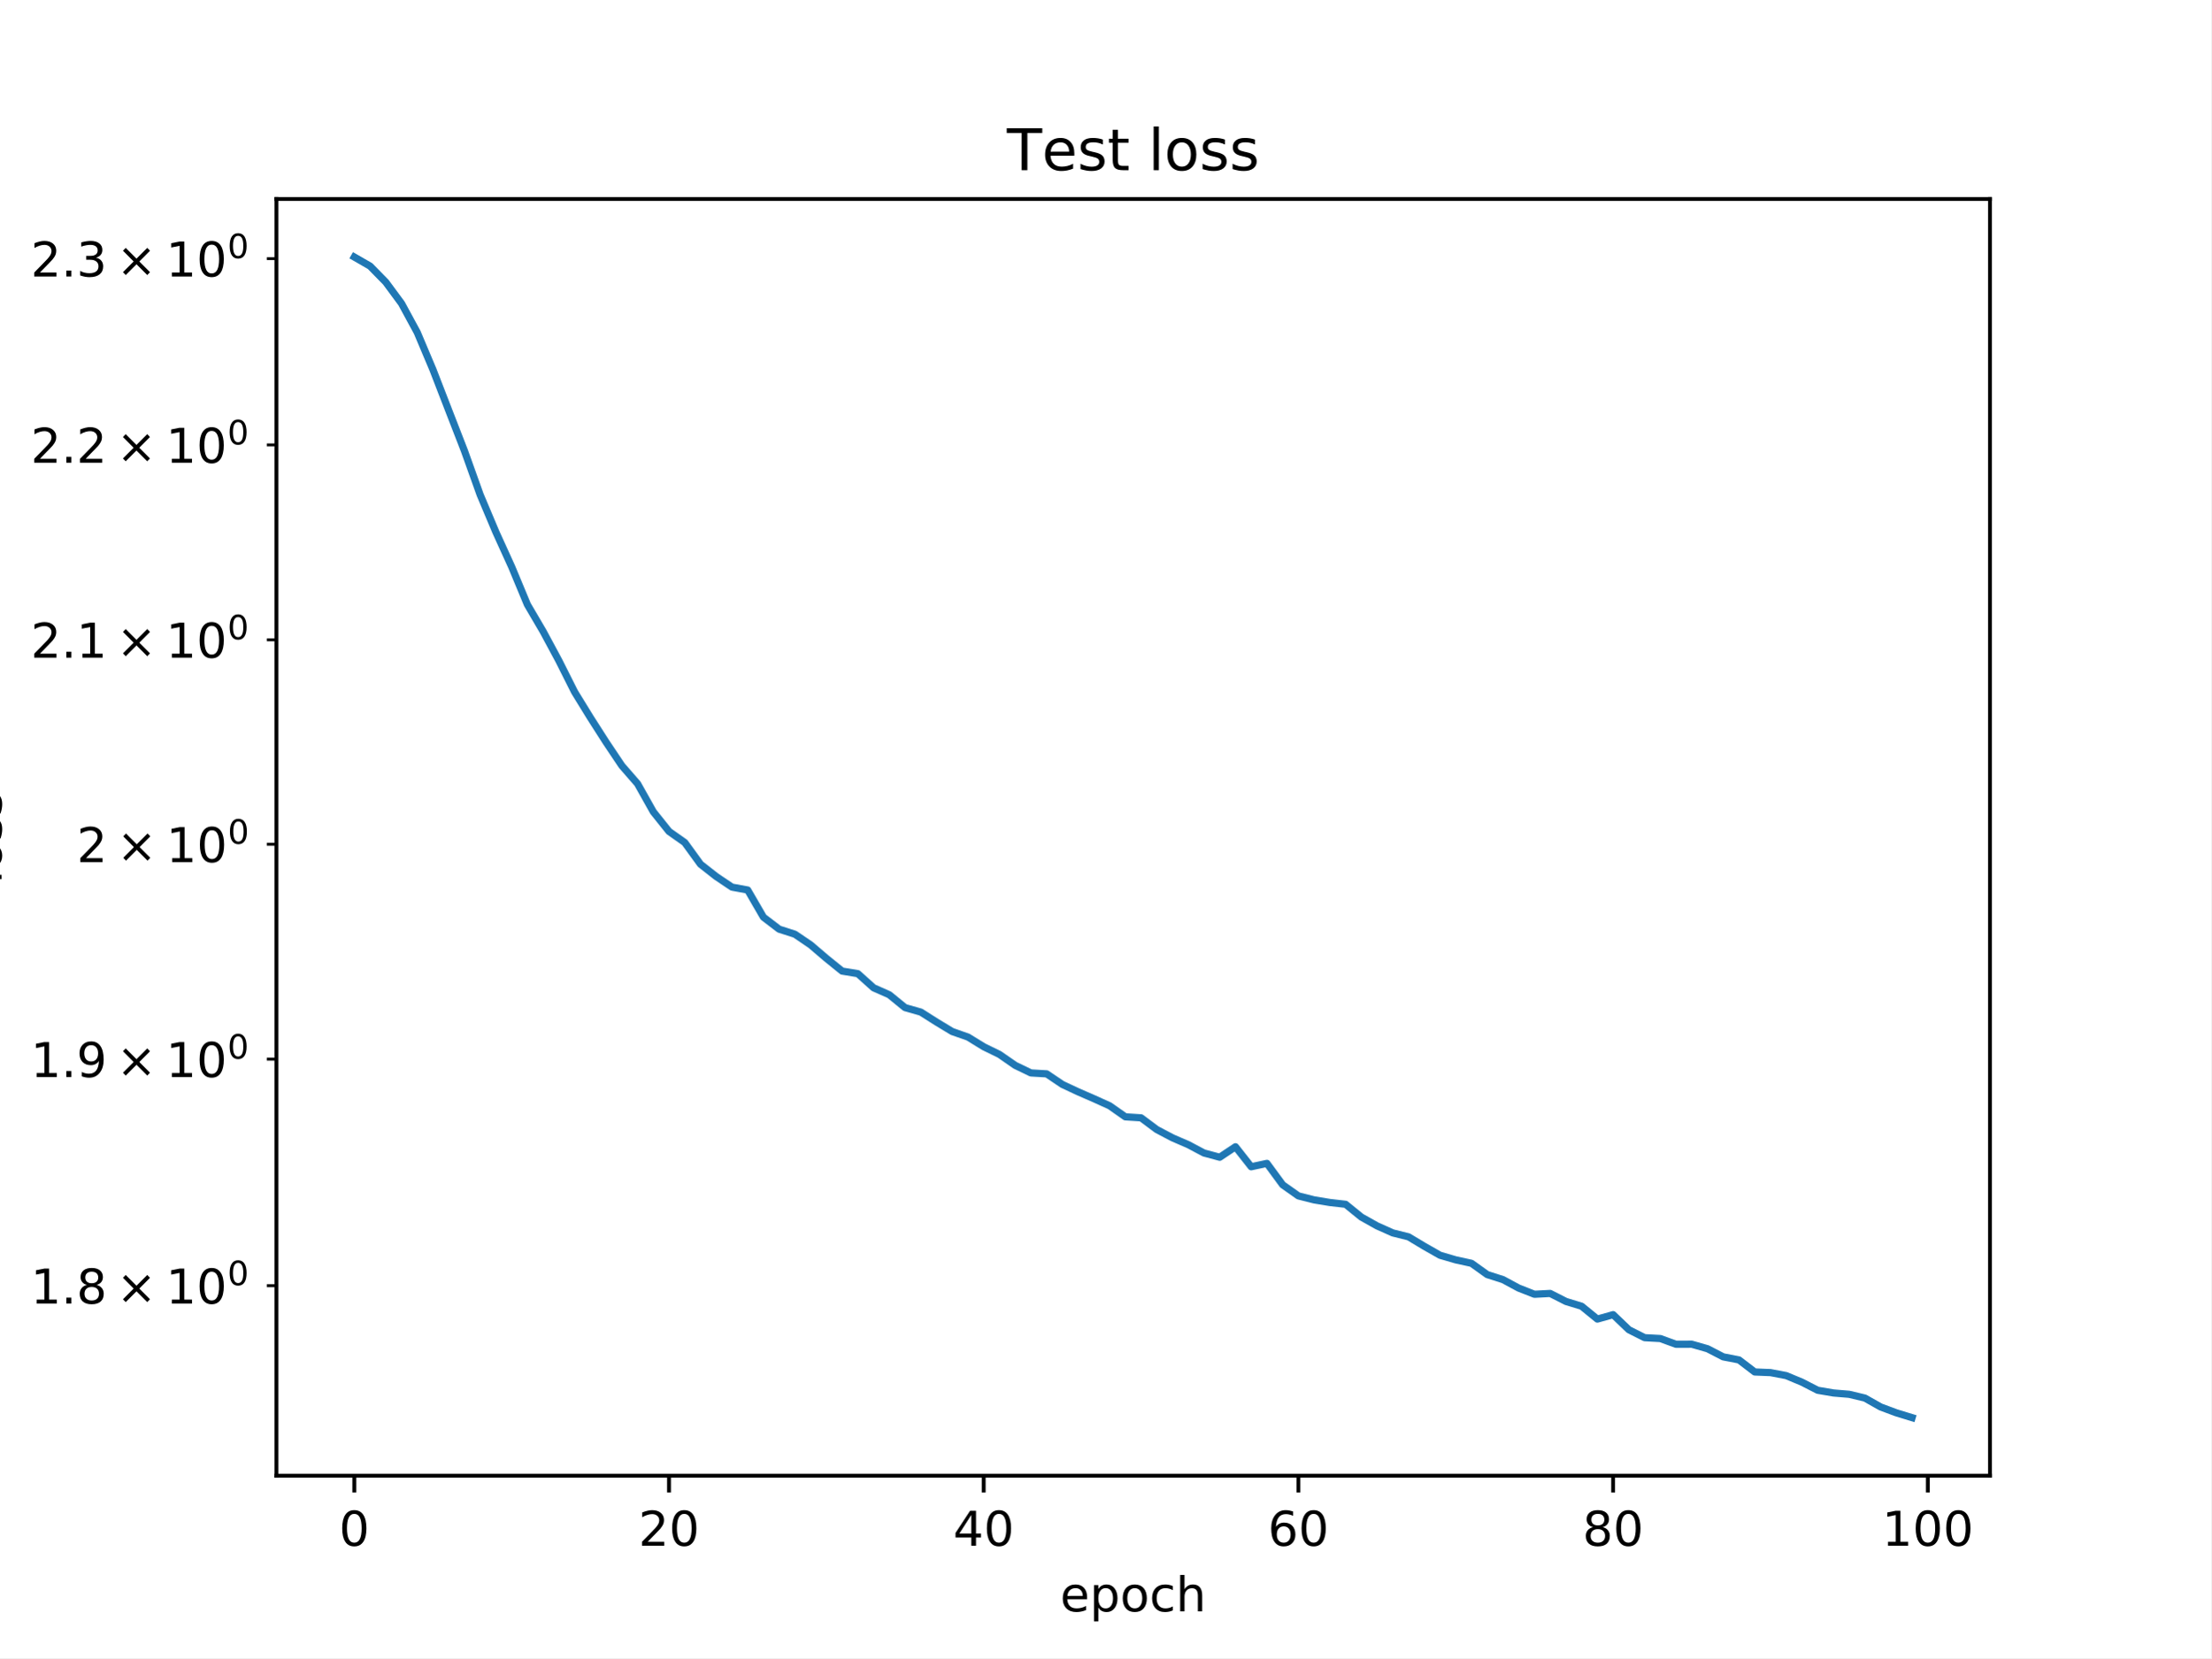
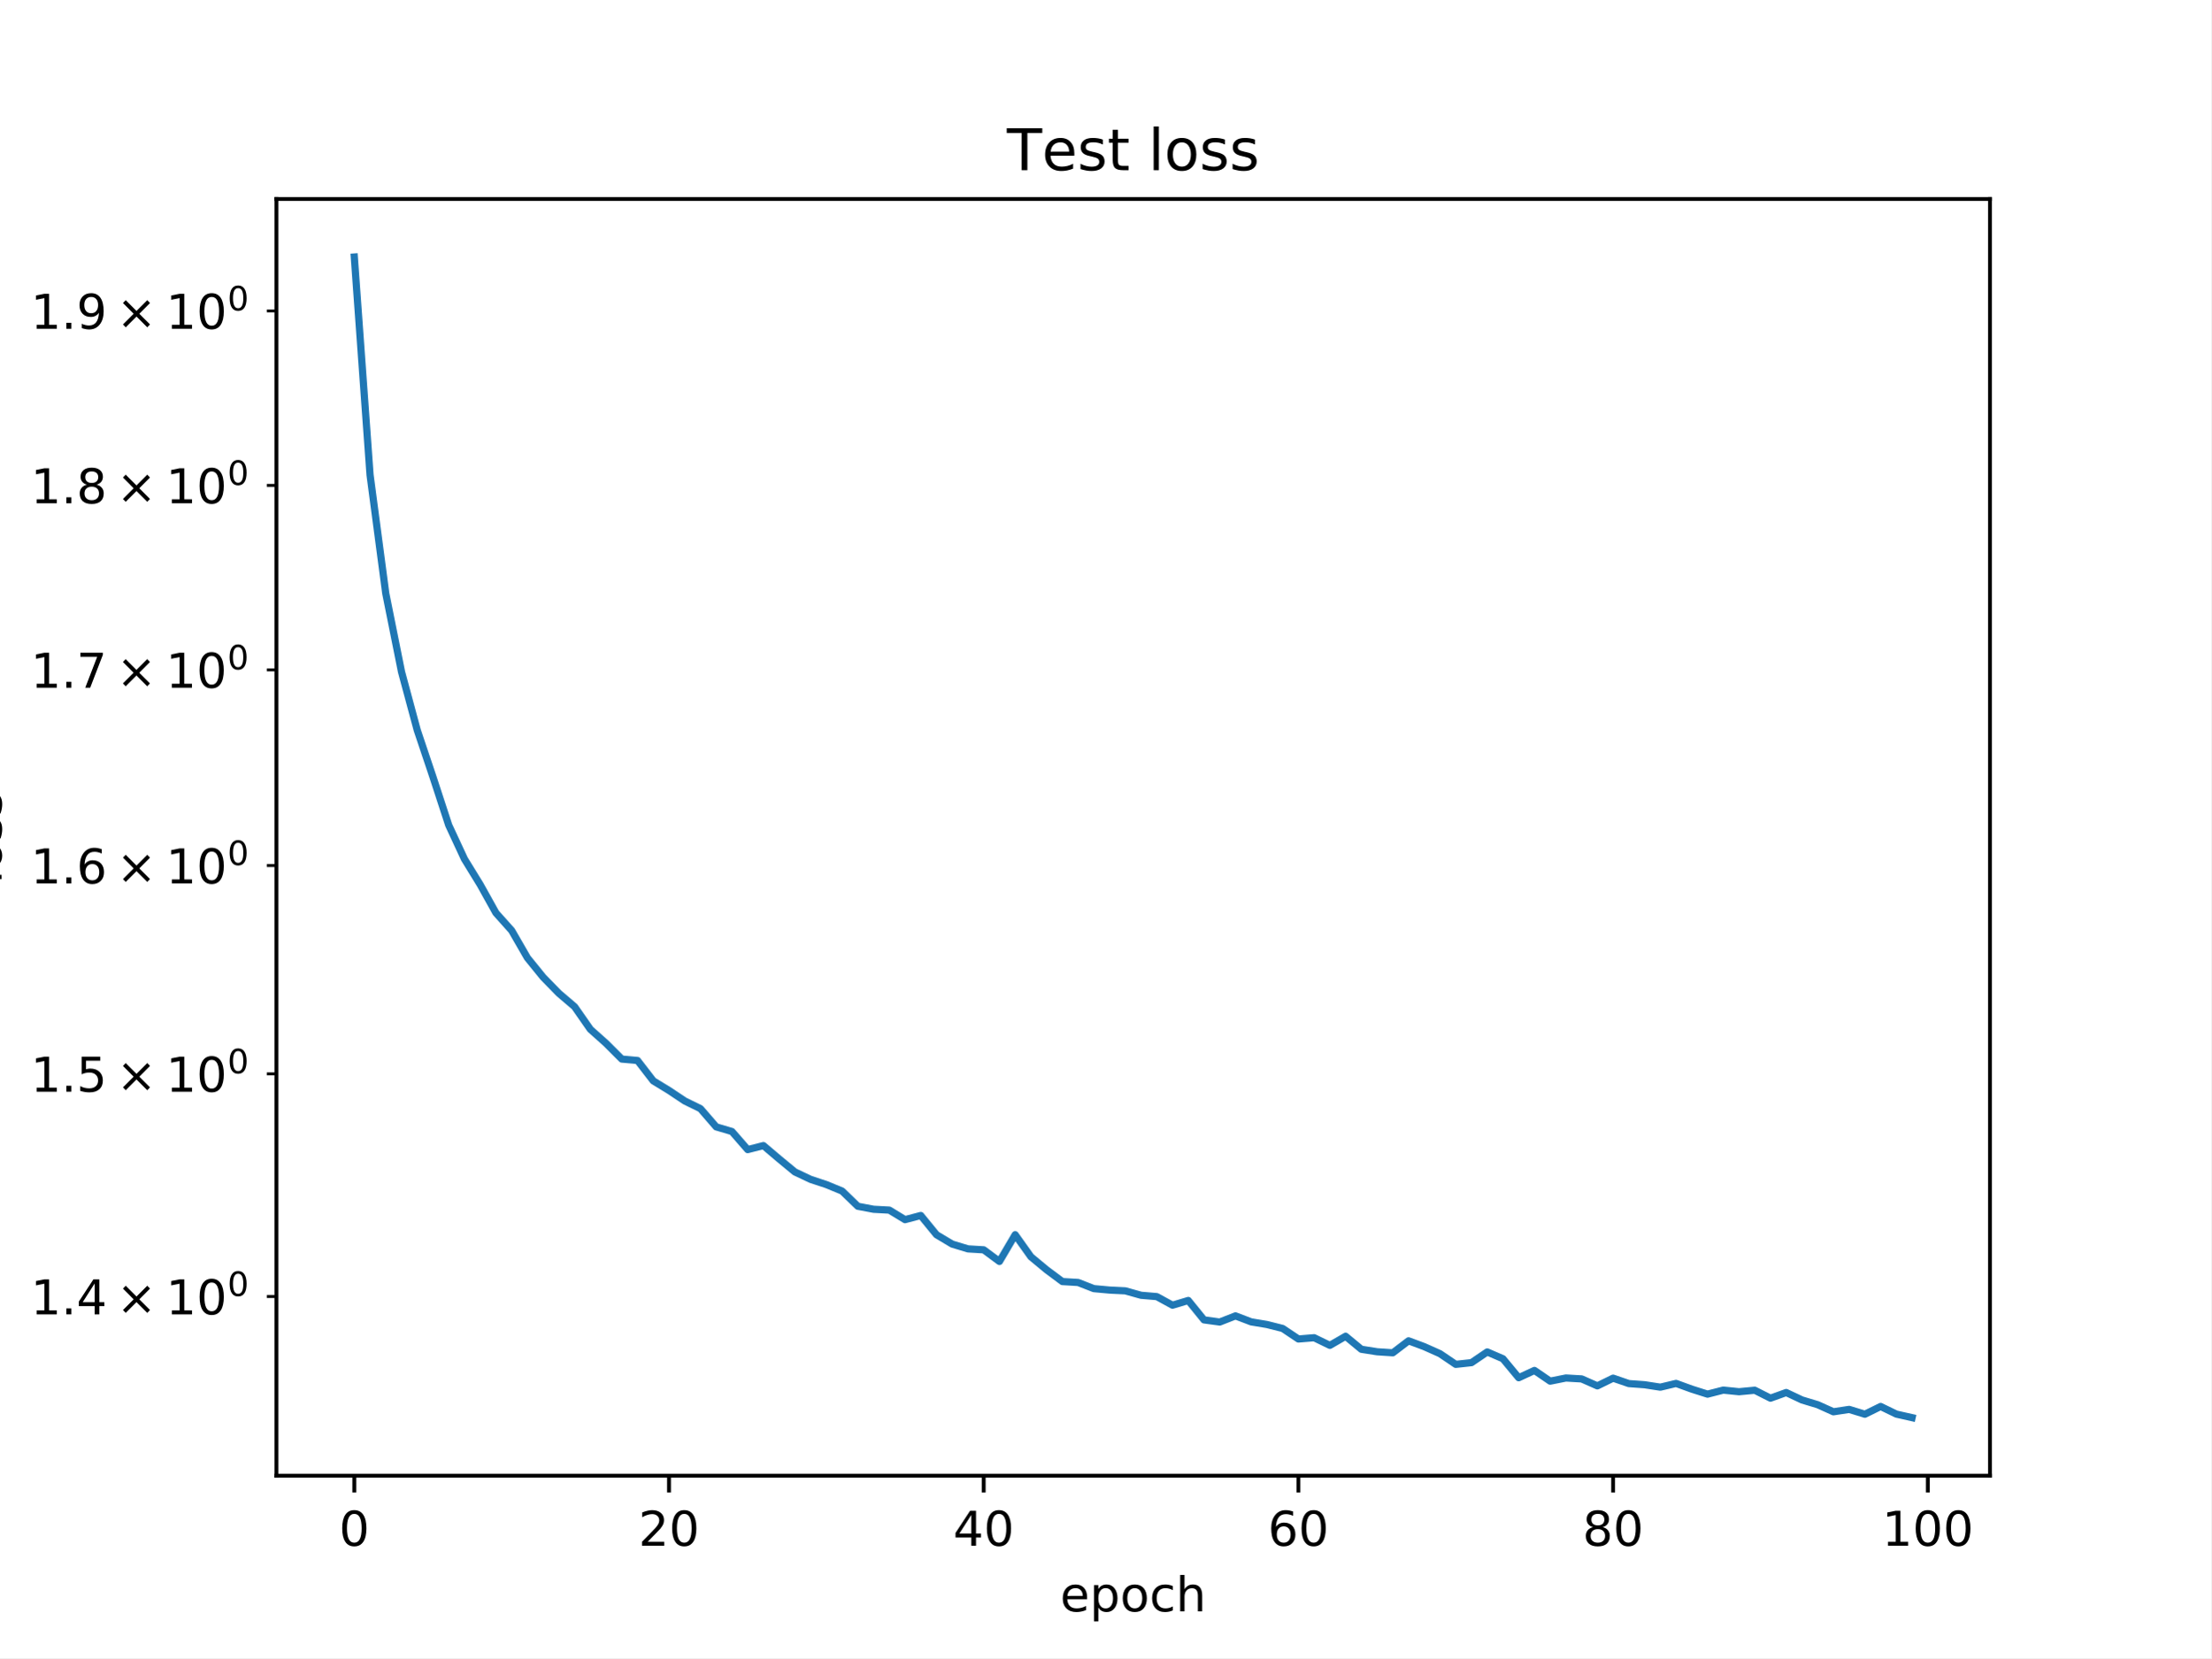
<svg xmlns="http://www.w3.org/2000/svg" xmlns:xlink="http://www.w3.org/1999/xlink" height="345.6pt" version="1.1" viewBox="0 0 460.8 345.6" width="460.8pt">
  <defs>
    <style type="text/css">
*{stroke-linecap:butt;stroke-linejoin:round;}
  </style>
  </defs>
  <g id="figure_1">
    <g id="patch_1">
      <path d="M 0 345.6  L 460.8 345.6  L 460.8 0  L 0 0  z " style="fill:#ffffff;" />
    </g>
    <g id="axes_1">
      <g id="patch_2">
        <path d="M 57.6 307.584  L 414.72 307.584  L 414.72 41.472  L 57.6 41.472  z " style="fill:#ffffff;" />
      </g>
      <g id="matplotlib.axis_1">
        <g id="xtick_1">
          <g id="line2d_1">
            <defs>
-               <path d="M 0 0  L 0 3.5  " id="m3b3597a48b" style="stroke:#000000;stroke-width:0.8;" />
-             </defs>
-             <g>
-               <use style="stroke:#000000;stroke-width:0.8;" x="73.833" xlink:href="#m3b3597a48b" y="307.584" />
+               <path d="M 0 0  L 0 3.5  " id="me130152d81" style="stroke:#000000;stroke-width:0.8;" />
+             </defs>
+             <g>
+               <use style="stroke:#000000;stroke-width:0.8;" x="73.833" xlink:href="#me130152d81" y="307.584" />
            </g>
          </g>
          <g id="text_1">
            <defs>
              <path d="M 31.781 66.406  Q 24.172 66.406 20.328 58.906  Q 16.5 51.422 16.5 36.375  Q 16.5 21.391 20.328 13.891  Q 24.172 6.391 31.781 6.391  Q 39.453 6.391 43.281 13.891  Q 47.125 21.391 47.125 36.375  Q 47.125 51.422 43.281 58.906  Q 39.453 66.406 31.781 66.406  z M 31.781 74.219  Q 44.047 74.219 50.516 64.516  Q 56.984 54.828 56.984 36.375  Q 56.984 17.969 50.516 8.266  Q 44.047 -1.422 31.781 -1.422  Q 19.531 -1.422 13.062 8.266  Q 6.594 17.969 6.594 36.375  Q 6.594 54.828 13.062 64.516  Q 19.531 74.219 31.781 74.219  z " id="DejaVuSans-48" />
            </defs>
            <g transform="translate(70.65148 322.1824)scale(0.1 -0.1)">
              <use xlink:href="#DejaVuSans-48" />
            </g>
          </g>
        </g>
        <g id="xtick_2">
          <g id="line2d_2">
            <g>
-               <use style="stroke:#000000;stroke-width:0.8;" x="139.42" xlink:href="#m3b3597a48b" y="307.584" />
+               <use style="stroke:#000000;stroke-width:0.8;" x="139.42" xlink:href="#me130152d81" y="307.584" />
            </g>
          </g>
          <g id="text_2">
            <defs>
              <path d="M 19.188 8.297  L 53.609 8.297  L 53.609 0  L 7.328 0  L 7.328 8.297  Q 12.938 14.109 22.625 23.891  Q 32.328 33.688 34.812 36.531  Q 39.547 41.844 41.422 45.531  Q 43.312 49.219 43.312 52.781  Q 43.312 58.594 39.234 62.25  Q 35.156 65.922 28.609 65.922  Q 23.969 65.922 18.812 64.312  Q 13.672 62.703 7.812 59.422  L 7.812 69.391  Q 13.766 71.781 18.938 73  Q 24.125 74.219 28.422 74.219  Q 39.75 74.219 46.484 68.547  Q 53.219 62.891 53.219 53.422  Q 53.219 48.922 51.531 44.891  Q 49.859 40.875 45.406 35.406  Q 44.188 33.984 37.641 27.219  Q 31.109 20.453 19.188 8.297  z " id="DejaVuSans-50" />
            </defs>
            <g transform="translate(133.057 322.1824)scale(0.1 -0.1)">
              <use xlink:href="#DejaVuSans-50" />
              <use x="63.623" xlink:href="#DejaVuSans-48" />
            </g>
          </g>
        </g>
        <g id="xtick_3">
          <g id="line2d_3">
            <g>
-               <use style="stroke:#000000;stroke-width:0.8;" x="205.006" xlink:href="#m3b3597a48b" y="307.584" />
+               <use style="stroke:#000000;stroke-width:0.8;" x="205.006" xlink:href="#me130152d81" y="307.584" />
            </g>
          </g>
          <g id="text_3">
            <defs>
              <path d="M 37.797 64.312  L 12.891 25.391  L 37.797 25.391  z M 35.203 72.906  L 47.609 72.906  L 47.609 25.391  L 58.016 25.391  L 58.016 17.188  L 47.609 17.188  L 47.609 0  L 37.797 0  L 37.797 17.188  L 4.891 17.188  L 4.891 26.703  z " id="DejaVuSans-52" />
            </defs>
            <g transform="translate(198.6438 322.1824)scale(0.1 -0.1)">
              <use xlink:href="#DejaVuSans-52" />
              <use x="63.623" xlink:href="#DejaVuSans-48" />
            </g>
          </g>
        </g>
        <g id="xtick_4">
          <g id="line2d_4">
            <g>
-               <use style="stroke:#000000;stroke-width:0.8;" x="270.593" xlink:href="#m3b3597a48b" y="307.584" />
+               <use style="stroke:#000000;stroke-width:0.8;" x="270.593" xlink:href="#me130152d81" y="307.584" />
            </g>
          </g>
          <g id="text_4">
            <defs>
              <path d="M 33.016 40.375  Q 26.375 40.375 22.484 35.828  Q 18.609 31.297 18.609 23.391  Q 18.609 15.531 22.484 10.953  Q 26.375 6.391 33.016 6.391  Q 39.656 6.391 43.531 10.953  Q 47.406 15.531 47.406 23.391  Q 47.406 31.297 43.531 35.828  Q 39.656 40.375 33.016 40.375  z M 52.594 71.297  L 52.594 62.312  Q 48.875 64.062 45.094 64.984  Q 41.312 65.922 37.594 65.922  Q 27.828 65.922 22.672 59.328  Q 17.531 52.734 16.797 39.406  Q 19.672 43.656 24.016 45.922  Q 28.375 48.188 33.594 48.188  Q 44.578 48.188 50.953 41.516  Q 57.328 34.859 57.328 23.391  Q 57.328 12.156 50.688 5.359  Q 44.047 -1.422 33.016 -1.422  Q 20.359 -1.422 13.672 8.266  Q 6.984 17.969 6.984 36.375  Q 6.984 53.656 15.188 63.938  Q 23.391 74.219 37.203 74.219  Q 40.922 74.219 44.703 73.484  Q 48.484 72.75 52.594 71.297  z " id="DejaVuSans-54" />
            </defs>
            <g transform="translate(264.2306 322.1824)scale(0.1 -0.1)">
              <use xlink:href="#DejaVuSans-54" />
              <use x="63.623" xlink:href="#DejaVuSans-48" />
            </g>
          </g>
        </g>
        <g id="xtick_5">
          <g id="line2d_5">
            <g>
-               <use style="stroke:#000000;stroke-width:0.8;" x="336.18" xlink:href="#m3b3597a48b" y="307.584" />
+               <use style="stroke:#000000;stroke-width:0.8;" x="336.18" xlink:href="#me130152d81" y="307.584" />
            </g>
          </g>
          <g id="text_5">
            <defs>
              <path d="M 31.781 34.625  Q 24.75 34.625 20.719 30.859  Q 16.703 27.094 16.703 20.516  Q 16.703 13.922 20.719 10.156  Q 24.75 6.391 31.781 6.391  Q 38.812 6.391 42.859 10.172  Q 46.922 13.969 46.922 20.516  Q 46.922 27.094 42.891 30.859  Q 38.875 34.625 31.781 34.625  z M 21.922 38.812  Q 15.578 40.375 12.031 44.719  Q 8.5 49.078 8.5 55.328  Q 8.5 64.062 14.719 69.141  Q 20.953 74.219 31.781 74.219  Q 42.672 74.219 48.875 69.141  Q 55.078 64.062 55.078 55.328  Q 55.078 49.078 51.531 44.719  Q 48 40.375 41.703 38.812  Q 48.828 37.156 52.797 32.312  Q 56.781 27.484 56.781 20.516  Q 56.781 9.906 50.312 4.234  Q 43.844 -1.422 31.781 -1.422  Q 19.734 -1.422 13.25 4.234  Q 6.781 9.906 6.781 20.516  Q 6.781 27.484 10.781 32.312  Q 14.797 37.156 21.922 38.812  z M 18.312 54.391  Q 18.312 48.734 21.844 45.562  Q 25.391 42.391 31.781 42.391  Q 38.141 42.391 41.719 45.562  Q 45.312 48.734 45.312 54.391  Q 45.312 60.062 41.719 63.234  Q 38.141 66.406 31.781 66.406  Q 25.391 66.406 21.844 63.234  Q 18.312 60.062 18.312 54.391  z " id="DejaVuSans-56" />
            </defs>
            <g transform="translate(329.8173 322.1824)scale(0.1 -0.1)">
              <use xlink:href="#DejaVuSans-56" />
              <use x="63.623" xlink:href="#DejaVuSans-48" />
            </g>
          </g>
        </g>
        <g id="xtick_6">
          <g id="line2d_6">
            <g>
-               <use style="stroke:#000000;stroke-width:0.8;" x="401.767" xlink:href="#m3b3597a48b" y="307.584" />
+               <use style="stroke:#000000;stroke-width:0.8;" x="401.767" xlink:href="#me130152d81" y="307.584" />
            </g>
          </g>
          <g id="text_6">
            <defs>
              <path d="M 12.406 8.297  L 28.516 8.297  L 28.516 63.922  L 10.984 60.406  L 10.984 69.391  L 28.422 72.906  L 38.281 72.906  L 38.281 8.297  L 54.391 8.297  L 54.391 0  L 12.406 0  z " id="DejaVuSans-49" />
            </defs>
            <g transform="translate(392.2229 322.1824)scale(0.1 -0.1)">
              <use xlink:href="#DejaVuSans-49" />
              <use x="63.623" xlink:href="#DejaVuSans-48" />
              <use x="127.246" xlink:href="#DejaVuSans-48" />
            </g>
          </g>
        </g>
        <g id="text_7">
          <defs>
            <path d="M 56.203 29.594  L 56.203 25.203  L 14.891 25.203  Q 15.484 15.922 20.484 11.062  Q 25.484 6.203 34.422 6.203  Q 39.594 6.203 44.453 7.469  Q 49.312 8.734 54.109 11.281  L 54.109 2.781  Q 49.266 0.734 44.188 -0.344  Q 39.109 -1.422 33.891 -1.422  Q 20.797 -1.422 13.156 6.188  Q 5.516 13.812 5.516 26.812  Q 5.516 40.234 12.766 48.109  Q 20.016 56 32.328 56  Q 43.359 56 49.781 48.891  Q 56.203 41.797 56.203 29.594  z M 47.219 32.234  Q 47.125 39.594 43.094 43.984  Q 39.062 48.391 32.422 48.391  Q 24.906 48.391 20.391 44.141  Q 15.875 39.891 15.188 32.172  z " id="DejaVuSans-101" />
            <path d="M 18.109 8.203  L 18.109 -20.797  L 9.078 -20.797  L 9.078 54.688  L 18.109 54.688  L 18.109 46.391  Q 20.953 51.266 25.266 53.625  Q 29.594 56 35.594 56  Q 45.562 56 51.781 48.094  Q 58.016 40.188 58.016 27.297  Q 58.016 14.406 51.781 6.484  Q 45.562 -1.422 35.594 -1.422  Q 29.594 -1.422 25.266 0.953  Q 20.953 3.328 18.109 8.203  z M 48.688 27.297  Q 48.688 37.203 44.609 42.844  Q 40.531 48.484 33.406 48.484  Q 26.266 48.484 22.188 42.844  Q 18.109 37.203 18.109 27.297  Q 18.109 17.391 22.188 11.75  Q 26.266 6.109 33.406 6.109  Q 40.531 6.109 44.609 11.75  Q 48.688 17.391 48.688 27.297  z " id="DejaVuSans-112" />
            <path d="M 30.609 48.391  Q 23.391 48.391 19.188 42.75  Q 14.984 37.109 14.984 27.297  Q 14.984 17.484 19.156 11.844  Q 23.344 6.203 30.609 6.203  Q 37.797 6.203 41.984 11.859  Q 46.188 17.531 46.188 27.297  Q 46.188 37.016 41.984 42.703  Q 37.797 48.391 30.609 48.391  z M 30.609 56  Q 42.328 56 49.016 48.375  Q 55.719 40.766 55.719 27.297  Q 55.719 13.875 49.016 6.219  Q 42.328 -1.422 30.609 -1.422  Q 18.844 -1.422 12.172 6.219  Q 5.516 13.875 5.516 27.297  Q 5.516 40.766 12.172 48.375  Q 18.844 56 30.609 56  z " id="DejaVuSans-111" />
            <path d="M 48.781 52.594  L 48.781 44.188  Q 44.969 46.297 41.141 47.344  Q 37.312 48.391 33.406 48.391  Q 24.656 48.391 19.812 42.844  Q 14.984 37.312 14.984 27.297  Q 14.984 17.281 19.812 11.734  Q 24.656 6.203 33.406 6.203  Q 37.312 6.203 41.141 7.25  Q 44.969 8.297 48.781 10.406  L 48.781 2.094  Q 45.016 0.344 40.984 -0.531  Q 36.969 -1.422 32.422 -1.422  Q 20.062 -1.422 12.781 6.344  Q 5.516 14.109 5.516 27.297  Q 5.516 40.672 12.859 48.328  Q 20.219 56 33.016 56  Q 37.156 56 41.109 55.141  Q 45.062 54.297 48.781 52.594  z " id="DejaVuSans-99" />
            <path d="M 54.891 33.016  L 54.891 0  L 45.906 0  L 45.906 32.719  Q 45.906 40.484 42.875 44.328  Q 39.844 48.188 33.797 48.188  Q 26.516 48.188 22.312 43.547  Q 18.109 38.922 18.109 30.906  L 18.109 0  L 9.078 0  L 9.078 75.984  L 18.109 75.984  L 18.109 46.188  Q 21.344 51.125 25.703 53.562  Q 30.078 56 35.797 56  Q 45.219 56 50.047 50.172  Q 54.891 44.344 54.891 33.016  z " id="DejaVuSans-104" />
          </defs>
          <g transform="translate(220.9319 335.8606)scale(0.1 -0.1)">
            <use xlink:href="#DejaVuSans-101" />
            <use x="61.523" xlink:href="#DejaVuSans-112" />
            <use x="125" xlink:href="#DejaVuSans-111" />
            <use x="186.182" xlink:href="#DejaVuSans-99" />
            <use x="241.162" xlink:href="#DejaVuSans-104" />
          </g>
        </g>
      </g>
      <g id="matplotlib.axis_2">
        <g id="ytick_1">
          <g id="line2d_7">
            <defs>
-               <path d="M 0 0  L -2 0  " id="me93cafc146" style="stroke:#000000;stroke-width:0.6;" />
-             </defs>
-             <g>
-               <use style="stroke:#000000;stroke-width:0.6;" x="57.6" xlink:href="#me93cafc146" y="267.986" />
+               <path d="M 0 0  L -2 0  " id="me485b22b18" style="stroke:#000000;stroke-width:0.6;" />
+             </defs>
+             <g>
+               <use style="stroke:#000000;stroke-width:0.6;" x="57.6" xlink:href="#me485b22b18" y="270.233" />
            </g>
          </g>
          <g id="text_8">
            <defs>
              <path d="M 10.688 12.406  L 21 12.406  L 21 0  L 10.688 0  z " id="DejaVuSans-46" />
              <path d="M 70.125 53.719  L 47.797 31.297  L 70.125 8.984  L 64.312 3.078  L 41.891 25.484  L 19.484 3.078  L 13.719 8.984  L 35.984 31.297  L 13.719 53.719  L 19.484 59.625  L 41.891 37.203  L 64.312 59.625  z " id="DejaVuSans-215" />
            </defs>
-             <g transform="translate(6.4 271.7849)scale(0.1 -0.1)">
+             <g transform="translate(6.4 274.0321)scale(0.1 -0.1)">
+               <use transform="translate(0 0.765625)" xlink:href="#DejaVuSans-49" />
+               <use transform="translate(63.62305 0.765625)" xlink:href="#DejaVuSans-46" />
+               <use transform="translate(95.41016 0.765625)" xlink:href="#DejaVuSans-52" />
+               <use transform="translate(178.5156 0.765625)" xlink:href="#DejaVuSans-215" />
+               <use transform="translate(281.7871 0.765625)" xlink:href="#DejaVuSans-49" />
+               <use transform="translate(345.4102 0.765625)" xlink:href="#DejaVuSans-48" />
+               <use transform="translate(409.9902 39.04688)scale(0.7)" xlink:href="#DejaVuSans-48" />
+             </g>
+           </g>
+         </g>
+         <g id="ytick_2">
+           <g id="line2d_8">
+             <g>
+               <use style="stroke:#000000;stroke-width:0.6;" x="57.6" xlink:href="#me485b22b18" y="223.821" />
+             </g>
+           </g>
+           <g id="text_9">
+             <defs>
+               <path d="M 10.797 72.906  L 49.516 72.906  L 49.516 64.594  L 19.828 64.594  L 19.828 46.734  Q 21.969 47.469 24.109 47.828  Q 26.266 48.188 28.422 48.188  Q 40.625 48.188 47.75 41.5  Q 54.891 34.812 54.891 23.391  Q 54.891 11.625 47.562 5.094  Q 40.234 -1.422 26.906 -1.422  Q 22.312 -1.422 17.547 -0.641  Q 12.797 0.141 7.719 1.703  L 7.719 11.625  Q 12.109 9.234 16.797 8.062  Q 21.484 6.891 26.703 6.891  Q 35.156 6.891 40.078 11.328  Q 45.016 15.766 45.016 23.391  Q 45.016 31 40.078 35.438  Q 35.156 39.891 26.703 39.891  Q 22.75 39.891 18.812 39.016  Q 14.891 38.141 10.797 36.281  z " id="DejaVuSans-53" />
+             </defs>
+             <g transform="translate(6.4 227.62)scale(0.1 -0.1)">
+               <use transform="translate(0 0.765625)" xlink:href="#DejaVuSans-49" />
+               <use transform="translate(63.62305 0.765625)" xlink:href="#DejaVuSans-46" />
+               <use transform="translate(95.41016 0.765625)" xlink:href="#DejaVuSans-53" />
+               <use transform="translate(178.5156 0.765625)" xlink:href="#DejaVuSans-215" />
+               <use transform="translate(281.7871 0.765625)" xlink:href="#DejaVuSans-49" />
+               <use transform="translate(345.4102 0.765625)" xlink:href="#DejaVuSans-48" />
+               <use transform="translate(409.9902 39.04688)scale(0.7)" xlink:href="#DejaVuSans-48" />
+             </g>
+           </g>
+         </g>
+         <g id="ytick_3">
+           <g id="line2d_9">
+             <g>
+               <use style="stroke:#000000;stroke-width:0.6;" x="57.6" xlink:href="#me485b22b18" y="180.405" />
+             </g>
+           </g>
+           <g id="text_10">
+             <g transform="translate(6.4 184.2043)scale(0.1 -0.1)">
+               <use transform="translate(0 0.765625)" xlink:href="#DejaVuSans-49" />
+               <use transform="translate(63.62305 0.765625)" xlink:href="#DejaVuSans-46" />
+               <use transform="translate(95.41016 0.765625)" xlink:href="#DejaVuSans-54" />
+               <use transform="translate(178.5156 0.765625)" xlink:href="#DejaVuSans-215" />
+               <use transform="translate(281.7871 0.765625)" xlink:href="#DejaVuSans-49" />
+               <use transform="translate(345.4102 0.765625)" xlink:href="#DejaVuSans-48" />
+               <use transform="translate(409.9902 39.04688)scale(0.7)" xlink:href="#DejaVuSans-48" />
+             </g>
+           </g>
+         </g>
+         <g id="ytick_4">
+           <g id="line2d_10">
+             <g>
+               <use style="stroke:#000000;stroke-width:0.6;" x="57.6" xlink:href="#me485b22b18" y="139.622" />
+             </g>
+           </g>
+           <g id="text_11">
+             <defs>
+               <path d="M 8.203 72.906  L 55.078 72.906  L 55.078 68.703  L 28.609 0  L 18.312 0  L 43.219 64.594  L 8.203 64.594  z " id="DejaVuSans-55" />
+             </defs>
+             <g transform="translate(6.4 143.4216)scale(0.1 -0.1)">
+               <use transform="translate(0 0.765625)" xlink:href="#DejaVuSans-49" />
+               <use transform="translate(63.62305 0.765625)" xlink:href="#DejaVuSans-46" />
+               <use transform="translate(95.30078 0.765625)" xlink:href="#DejaVuSans-55" />
+               <use transform="translate(178.4062 0.765625)" xlink:href="#DejaVuSans-215" />
+               <use transform="translate(281.6777 0.765625)" xlink:href="#DejaVuSans-49" />
+               <use transform="translate(345.3008 0.765625)" xlink:href="#DejaVuSans-48" />
+               <use transform="translate(409.8809 39.04688)scale(0.7)" xlink:href="#DejaVuSans-48" />
+             </g>
+           </g>
+         </g>
+         <g id="ytick_5">
+           <g id="line2d_11">
+             <g>
+               <use style="stroke:#000000;stroke-width:0.6;" x="57.6" xlink:href="#me485b22b18" y="101.171" />
+             </g>
+           </g>
+           <g id="text_12">
+             <g transform="translate(6.4 104.9706)scale(0.1 -0.1)">
              <use transform="translate(0 0.765625)" xlink:href="#DejaVuSans-49" />
              <use transform="translate(63.62305 0.765625)" xlink:href="#DejaVuSans-46" />
              <use transform="translate(95.37891 0.765625)" xlink:href="#DejaVuSans-56" />
              <use transform="translate(178.4844 0.765625)" xlink:href="#DejaVuSans-215" />
              <use transform="translate(281.7559 0.765625)" xlink:href="#DejaVuSans-49" />
              <use transform="translate(345.3789 0.765625)" xlink:href="#DejaVuSans-48" />
              <use transform="translate(409.959 39.04688)scale(0.7)" xlink:href="#DejaVuSans-48" />
            </g>
          </g>
        </g>
-         <g id="ytick_2">
-           <g id="line2d_8">
-             <g>
-               <use style="stroke:#000000;stroke-width:0.6;" x="57.6" xlink:href="#me93cafc146" y="220.765" />
-             </g>
-           </g>
-           <g id="text_9">
-             <defs>
-               <path d="M 10.984 1.516  L 10.984 10.5  Q 14.703 8.734 18.5 7.812  Q 22.312 6.891 25.984 6.891  Q 35.75 6.891 40.891 13.453  Q 46.047 20.016 46.781 33.406  Q 43.953 29.203 39.594 26.953  Q 35.25 24.703 29.984 24.703  Q 19.047 24.703 12.672 31.312  Q 6.297 37.938 6.297 49.422  Q 6.297 60.641 12.938 67.422  Q 19.578 74.219 30.609 74.219  Q 43.266 74.219 49.922 64.516  Q 56.594 54.828 56.594 36.375  Q 56.594 19.141 48.406 8.859  Q 40.234 -1.422 26.422 -1.422  Q 22.703 -1.422 18.891 -0.688  Q 15.094 0.047 10.984 1.516  z M 30.609 32.422  Q 37.25 32.422 41.125 36.953  Q 45.016 41.5 45.016 49.422  Q 45.016 57.281 41.125 61.844  Q 37.25 66.406 30.609 66.406  Q 23.969 66.406 20.094 61.844  Q 16.219 57.281 16.219 49.422  Q 16.219 41.5 20.094 36.953  Q 23.969 32.422 30.609 32.422  z " id="DejaVuSans-57" />
-             </defs>
-             <g transform="translate(6.4 224.5641)scale(0.1 -0.1)">
-               <use transform="translate(0 0.765625)" xlink:href="#DejaVuSans-49" />
-               <use transform="translate(63.62305 0.765625)" xlink:href="#DejaVuSans-46" />
-               <use transform="translate(95.41016 0.765625)" xlink:href="#DejaVuSans-57" />
-               <use transform="translate(178.5156 0.765625)" xlink:href="#DejaVuSans-215" />
-               <use transform="translate(281.7871 0.765625)" xlink:href="#DejaVuSans-49" />
-               <use transform="translate(345.4102 0.765625)" xlink:href="#DejaVuSans-48" />
-               <use transform="translate(409.9902 39.04688)scale(0.7)" xlink:href="#DejaVuSans-48" />
-             </g>
-           </g>
-         </g>
-         <g id="ytick_3">
-           <g id="line2d_9">
-             <g>
-               <use style="stroke:#000000;stroke-width:0.6;" x="57.6" xlink:href="#me93cafc146" y="175.967" />
-             </g>
-           </g>
-           <g id="text_10">
-             <g transform="translate(16 179.7661)scale(0.1 -0.1)">
-               <use transform="translate(0 0.765625)" xlink:href="#DejaVuSans-50" />
-               <use transform="translate(83.10547 0.765625)" xlink:href="#DejaVuSans-215" />
-               <use transform="translate(186.377 0.765625)" xlink:href="#DejaVuSans-49" />
-               <use transform="translate(250 0.765625)" xlink:href="#DejaVuSans-48" />
-               <use transform="translate(314.5801 39.04688)scale(0.7)" xlink:href="#DejaVuSans-48" />
-             </g>
-           </g>
-         </g>
-         <g id="ytick_4">
-           <g id="line2d_10">
-             <g>
-               <use style="stroke:#000000;stroke-width:0.6;" x="57.6" xlink:href="#me93cafc146" y="133.355" />
-             </g>
-           </g>
-           <g id="text_11">
-             <g transform="translate(6.4 137.1541)scale(0.1 -0.1)">
-               <use transform="translate(0 0.765625)" xlink:href="#DejaVuSans-50" />
-               <use transform="translate(63.62305 0.765625)" xlink:href="#DejaVuSans-46" />
-               <use transform="translate(95.41016 0.765625)" xlink:href="#DejaVuSans-49" />
-               <use transform="translate(178.5156 0.765625)" xlink:href="#DejaVuSans-215" />
-               <use transform="translate(281.7871 0.765625)" xlink:href="#DejaVuSans-49" />
-               <use transform="translate(345.4102 0.765625)" xlink:href="#DejaVuSans-48" />
-               <use transform="translate(409.9902 39.04688)scale(0.7)" xlink:href="#DejaVuSans-48" />
-             </g>
-           </g>
-         </g>
-         <g id="ytick_5">
-           <g id="line2d_11">
-             <g>
-               <use style="stroke:#000000;stroke-width:0.6;" x="57.6" xlink:href="#me93cafc146" y="92.726" />
-             </g>
-           </g>
-           <g id="text_12">
-             <g transform="translate(6.4 96.52489)scale(0.1 -0.1)">
-               <use transform="translate(0 0.765625)" xlink:href="#DejaVuSans-50" />
-               <use transform="translate(63.62305 0.765625)" xlink:href="#DejaVuSans-46" />
-               <use transform="translate(95.33203 0.765625)" xlink:href="#DejaVuSans-50" />
-               <use transform="translate(178.4375 0.765625)" xlink:href="#DejaVuSans-215" />
-               <use transform="translate(281.709 0.765625)" xlink:href="#DejaVuSans-49" />
-               <use transform="translate(345.332 0.765625)" xlink:href="#DejaVuSans-48" />
-               <use transform="translate(409.9121 39.04688)scale(0.7)" xlink:href="#DejaVuSans-48" />
-             </g>
-           </g>
-         </g>
        <g id="ytick_6">
          <g id="line2d_12">
            <g>
-               <use style="stroke:#000000;stroke-width:0.6;" x="57.6" xlink:href="#me93cafc146" y="53.903" />
+               <use style="stroke:#000000;stroke-width:0.6;" x="57.6" xlink:href="#me485b22b18" y="64.8" />
            </g>
          </g>
          <g id="text_13">
            <defs>
-               <path d="M 40.578 39.312  Q 47.656 37.797 51.625 33  Q 55.609 28.219 55.609 21.188  Q 55.609 10.406 48.188 4.484  Q 40.766 -1.422 27.094 -1.422  Q 22.516 -1.422 17.656 -0.516  Q 12.797 0.391 7.625 2.203  L 7.625 11.719  Q 11.719 9.328 16.594 8.109  Q 21.484 6.891 26.812 6.891  Q 36.078 6.891 40.938 10.547  Q 45.797 14.203 45.797 21.188  Q 45.797 27.641 41.281 31.266  Q 36.766 34.906 28.719 34.906  L 20.219 34.906  L 20.219 43.016  L 29.109 43.016  Q 36.375 43.016 40.234 45.922  Q 44.094 48.828 44.094 54.297  Q 44.094 59.906 40.109 62.906  Q 36.141 65.922 28.719 65.922  Q 24.656 65.922 20.016 65.031  Q 15.375 64.156 9.812 62.312  L 9.812 71.094  Q 15.438 72.656 20.344 73.438  Q 25.25 74.219 29.594 74.219  Q 40.828 74.219 47.359 69.109  Q 53.906 64.016 53.906 55.328  Q 53.906 49.266 50.438 45.094  Q 46.969 40.922 40.578 39.312  z " id="DejaVuSans-51" />
-             </defs>
-             <g transform="translate(6.4 57.702)scale(0.1 -0.1)">
-               <use transform="translate(0 0.765625)" xlink:href="#DejaVuSans-50" />
-               <use transform="translate(63.62305 0.765625)" xlink:href="#DejaVuSans-46" />
-               <use transform="translate(95.41016 0.765625)" xlink:href="#DejaVuSans-51" />
+               <path d="M 10.984 1.516  L 10.984 10.5  Q 14.703 8.734 18.5 7.812  Q 22.312 6.891 25.984 6.891  Q 35.75 6.891 40.891 13.453  Q 46.047 20.016 46.781 33.406  Q 43.953 29.203 39.594 26.953  Q 35.25 24.703 29.984 24.703  Q 19.047 24.703 12.672 31.312  Q 6.297 37.938 6.297 49.422  Q 6.297 60.641 12.938 67.422  Q 19.578 74.219 30.609 74.219  Q 43.266 74.219 49.922 64.516  Q 56.594 54.828 56.594 36.375  Q 56.594 19.141 48.406 8.859  Q 40.234 -1.422 26.422 -1.422  Q 22.703 -1.422 18.891 -0.688  Q 15.094 0.047 10.984 1.516  z M 30.609 32.422  Q 37.25 32.422 41.125 36.953  Q 45.016 41.5 45.016 49.422  Q 45.016 57.281 41.125 61.844  Q 37.25 66.406 30.609 66.406  Q 23.969 66.406 20.094 61.844  Q 16.219 57.281 16.219 49.422  Q 16.219 41.5 20.094 36.953  Q 23.969 32.422 30.609 32.422  z " id="DejaVuSans-57" />
+             </defs>
+             <g transform="translate(6.4 68.59914)scale(0.1 -0.1)">
+               <use transform="translate(0 0.765625)" xlink:href="#DejaVuSans-49" />
+               <use transform="translate(63.62305 0.765625)" xlink:href="#DejaVuSans-46" />
+               <use transform="translate(95.41016 0.765625)" xlink:href="#DejaVuSans-57" />
              <use transform="translate(178.5156 0.765625)" xlink:href="#DejaVuSans-215" />
              <use transform="translate(281.7871 0.765625)" xlink:href="#DejaVuSans-49" />
              <use transform="translate(345.4102 0.765625)" xlink:href="#DejaVuSans-48" />
              <use transform="translate(409.9902 39.04688)scale(0.7)" xlink:href="#DejaVuSans-48" />
            </g>
          </g>
        </g>
        <g id="text_14">
          <defs>
            <path d="M 9.422 75.984  L 18.406 75.984  L 18.406 0  L 9.422 0  z " id="DejaVuSans-108" />
            <path d="M 44.281 53.078  L 44.281 44.578  Q 40.484 46.531 36.375 47.5  Q 32.281 48.484 27.875 48.484  Q 21.188 48.484 17.844 46.438  Q 14.5 44.391 14.5 40.281  Q 14.5 37.156 16.891 35.375  Q 19.281 33.594 26.516 31.984  L 29.594 31.297  Q 39.156 29.25 43.188 25.516  Q 47.219 21.781 47.219 15.094  Q 47.219 7.469 41.188 3.016  Q 35.156 -1.422 24.609 -1.422  Q 20.219 -1.422 15.453 -0.562  Q 10.688 0.297 5.422 2  L 5.422 11.281  Q 10.406 8.688 15.234 7.391  Q 20.062 6.109 24.812 6.109  Q 31.156 6.109 34.562 8.281  Q 37.984 10.453 37.984 14.406  Q 37.984 18.062 35.516 20.016  Q 33.062 21.969 24.703 23.781  L 21.578 24.516  Q 13.234 26.266 9.516 29.906  Q 5.812 33.547 5.812 39.891  Q 5.812 47.609 11.281 51.797  Q 16.75 56 26.812 56  Q 31.781 56 36.172 55.266  Q 40.578 54.547 44.281 53.078  z " id="DejaVuSans-115" />
          </defs>
          <g transform="translate(0.320312 184.1858)rotate(-90)scale(0.1 -0.1)">
            <use xlink:href="#DejaVuSans-108" />
            <use x="27.783" xlink:href="#DejaVuSans-111" />
            <use x="88.965" xlink:href="#DejaVuSans-115" />
            <use x="141.064" xlink:href="#DejaVuSans-115" />
          </g>
        </g>
      </g>
      <g id="line2d_13">
-         <path clip-path="url(#p55cc0a7816)" d="M 73.833 53.568  L 77.112 55.455  L 80.391 58.801  L 83.671 63.245  L 86.95 69.288  L 90.229 77.061  L 93.509 85.535  L 96.788 93.977  L 100.067 103.139  L 103.347 110.92  L 106.626 118.132  L 109.905 126.014  L 113.185 131.607  L 116.464 137.702  L 119.743 144.224  L 123.023 149.558  L 126.302 154.683  L 129.581 159.578  L 132.861 163.347  L 136.14 169.19  L 139.42 173.297  L 142.699 175.605  L 145.978 180.125  L 149.258 182.698  L 152.537 184.9  L 155.816 185.505  L 159.096 191.166  L 162.375 193.67  L 165.654 194.719  L 168.934 196.946  L 172.213 199.748  L 175.492 202.402  L 178.772 202.941  L 182.051 205.886  L 185.33 207.34  L 188.61 210.019  L 191.889 210.947  L 195.168 213.028  L 198.448 215.009  L 201.727 216.156  L 205.006 218.173  L 208.286 219.779  L 211.565 222.051  L 214.844 223.633  L 218.124 223.826  L 221.403 226.033  L 224.682 227.569  L 227.962 228.998  L 231.241 230.48  L 234.52 232.78  L 237.8 232.99  L 241.079 235.437  L 244.358 237.165  L 247.638 238.583  L 250.917 240.324  L 254.196 241.204  L 257.476 239.02  L 260.755 243.189  L 264.034 242.483  L 267.314 246.953  L 270.593 249.266  L 273.872 250.098  L 277.152 250.64  L 280.431 251.015  L 283.71 253.68  L 286.99 255.517  L 290.269 256.98  L 293.548 257.802  L 296.828 259.771  L 300.107 261.635  L 303.386 262.599  L 306.666 263.316  L 309.945 265.667  L 313.224 266.716  L 316.504 268.481  L 319.783 269.768  L 323.062 269.594  L 326.342 271.263  L 329.621 272.269  L 332.9 274.94  L 336.18 274.017  L 339.459 277.158  L 342.739 278.817  L 346.018 278.996  L 349.297 280.196  L 352.577 280.182  L 355.856 281.122  L 359.135 282.816  L 362.415 283.457  L 365.694 285.963  L 368.973 286.097  L 372.253 286.724  L 375.532 288.095  L 378.811 289.777  L 382.091 290.341  L 385.37 290.617  L 388.649 291.404  L 391.929 293.257  L 395.208 294.483  L 398.487 295.488  " style="fill:none;stroke:#1f77b4;stroke-linecap:square;stroke-width:1.5;" />
+         <path clip-path="url(#p01d91f2cd8)" d="M 73.833 53.568  L 77.112 98.97  L 80.391 123.695  L 83.671 140.022  L 86.95 152.192  L 90.229 161.951  L 93.509 171.99  L 96.788 179.047  L 100.067 184.384  L 103.347 190.275  L 106.626 193.943  L 109.905 199.632  L 113.185 203.672  L 116.464 207.033  L 119.743 209.831  L 123.023 214.536  L 126.302 217.465  L 129.581 220.745  L 132.861 221.042  L 136.14 225.291  L 139.42 227.29  L 142.699 229.477  L 145.978 231.081  L 149.258 234.878  L 152.537 235.844  L 155.816 239.612  L 159.096 238.779  L 162.375 241.561  L 165.654 244.271  L 168.934 245.819  L 172.213 246.904  L 175.492 248.255  L 178.772 251.427  L 182.051 252.05  L 185.33 252.223  L 188.61 254.214  L 191.889 253.345  L 195.168 257.359  L 198.448 259.313  L 201.727 260.306  L 205.006 260.504  L 208.286 262.933  L 211.565 257.355  L 214.844 261.956  L 218.124 264.677  L 221.403 267.119  L 224.682 267.313  L 227.962 268.592  L 231.241 268.894  L 234.52 269.057  L 237.8 269.976  L 241.079 270.257  L 244.358 272.05  L 247.638 271.059  L 250.917 275.107  L 254.196 275.558  L 257.476 274.271  L 260.755 275.524  L 264.034 276.069  L 267.314 276.898  L 270.593 279.092  L 273.872 278.825  L 277.152 280.42  L 280.431 278.521  L 283.71 281.231  L 286.99 281.753  L 290.269 281.97  L 293.548 279.47  L 296.828 280.692  L 300.107 282.16  L 303.386 284.378  L 306.666 284.018  L 309.945 281.789  L 313.224 283.21  L 316.504 287.165  L 319.783 285.642  L 323.062 287.88  L 326.342 287.218  L 329.621 287.411  L 332.9 288.86  L 336.18 287.254  L 339.459 288.385  L 342.739 288.623  L 346.018 289.132  L 349.297 288.348  L 352.577 289.543  L 355.856 290.585  L 359.135 289.744  L 362.415 290.081  L 365.694 289.769  L 368.973 291.431  L 372.253 290.244  L 375.532 291.794  L 378.811 292.787  L 382.091 294.263  L 385.37 293.763  L 388.649 294.774  L 391.929 293.153  L 395.208 294.747  L 398.487 295.488  " style="fill:none;stroke:#1f77b4;stroke-linecap:square;stroke-width:1.5;" />
      </g>
      <g id="patch_3">
        <path d="M 57.6 307.584  L 57.6 41.472  " style="fill:none;stroke:#000000;stroke-linecap:square;stroke-linejoin:miter;stroke-width:0.8;" />
      </g>
      <g id="patch_4">
        <path d="M 414.72 307.584  L 414.72 41.472  " style="fill:none;stroke:#000000;stroke-linecap:square;stroke-linejoin:miter;stroke-width:0.8;" />
      </g>
      <g id="patch_5">
        <path d="M 57.6 307.584  L 414.72 307.584  " style="fill:none;stroke:#000000;stroke-linecap:square;stroke-linejoin:miter;stroke-width:0.8;" />
      </g>
      <g id="patch_6">
        <path d="M 57.6 41.472  L 414.72 41.472  " style="fill:none;stroke:#000000;stroke-linecap:square;stroke-linejoin:miter;stroke-width:0.8;" />
      </g>
      <g id="text_15">
        <defs>
          <path d="M -0.297 72.906  L 61.375 72.906  L 61.375 64.594  L 35.5 64.594  L 35.5 0  L 25.594 0  L 25.594 64.594  L -0.297 64.594  z " id="DejaVuSans-84" />
          <path d="M 18.312 70.219  L 18.312 54.688  L 36.812 54.688  L 36.812 47.703  L 18.312 47.703  L 18.312 18.016  Q 18.312 11.328 20.141 9.422  Q 21.969 7.516 27.594 7.516  L 36.812 7.516  L 36.812 0  L 27.594 0  Q 17.188 0 13.234 3.875  Q 9.281 7.766 9.281 18.016  L 9.281 47.703  L 2.688 47.703  L 2.688 54.688  L 9.281 54.688  L 9.281 70.219  z " id="DejaVuSans-116" />
          <path id="DejaVuSans-32" />
        </defs>
        <g transform="translate(209.8453 35.472)scale(0.12 -0.12)">
          <use xlink:href="#DejaVuSans-84" />
          <use x="60.818" xlink:href="#DejaVuSans-101" />
          <use x="122.342" xlink:href="#DejaVuSans-115" />
          <use x="174.441" xlink:href="#DejaVuSans-116" />
          <use x="213.65" xlink:href="#DejaVuSans-32" />
          <use x="245.438" xlink:href="#DejaVuSans-108" />
          <use x="273.221" xlink:href="#DejaVuSans-111" />
          <use x="334.402" xlink:href="#DejaVuSans-115" />
          <use x="386.502" xlink:href="#DejaVuSans-115" />
        </g>
      </g>
    </g>
  </g>
  <defs>
-     <clipPath id="p55cc0a7816">
+     <clipPath id="p01d91f2cd8">
      <rect height="266.112" width="357.12" x="57.6" y="41.472" />
    </clipPath>
  </defs>
</svg>
